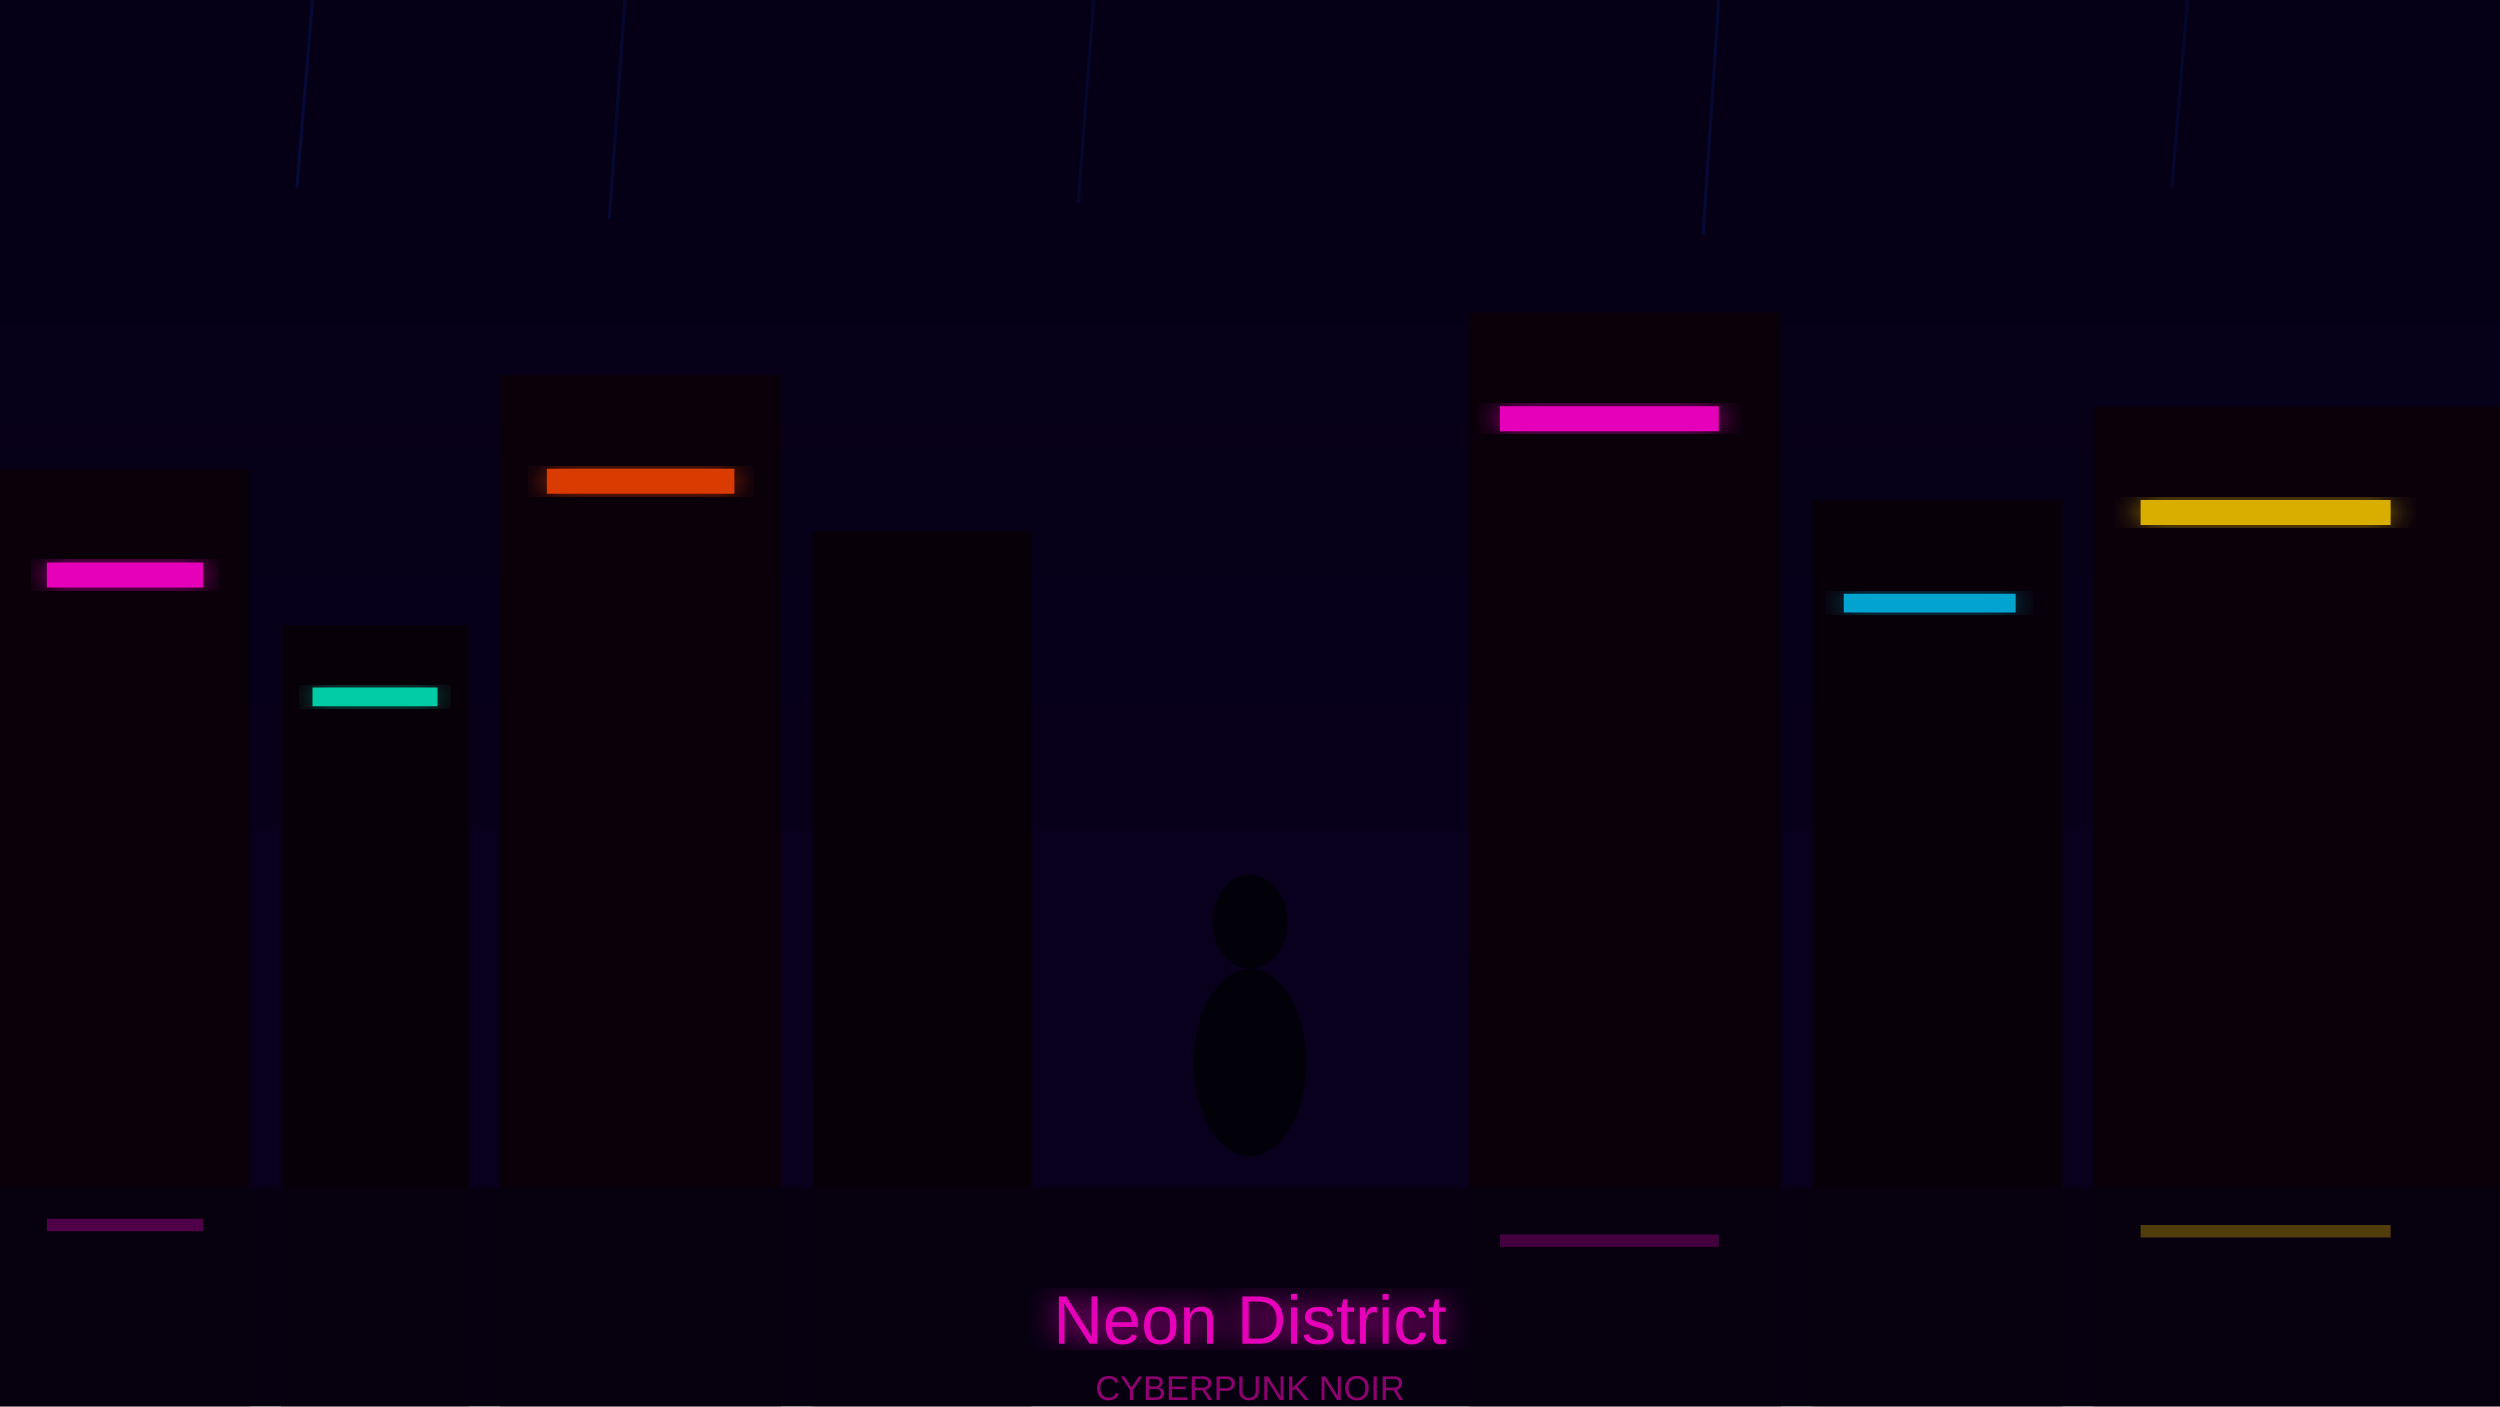
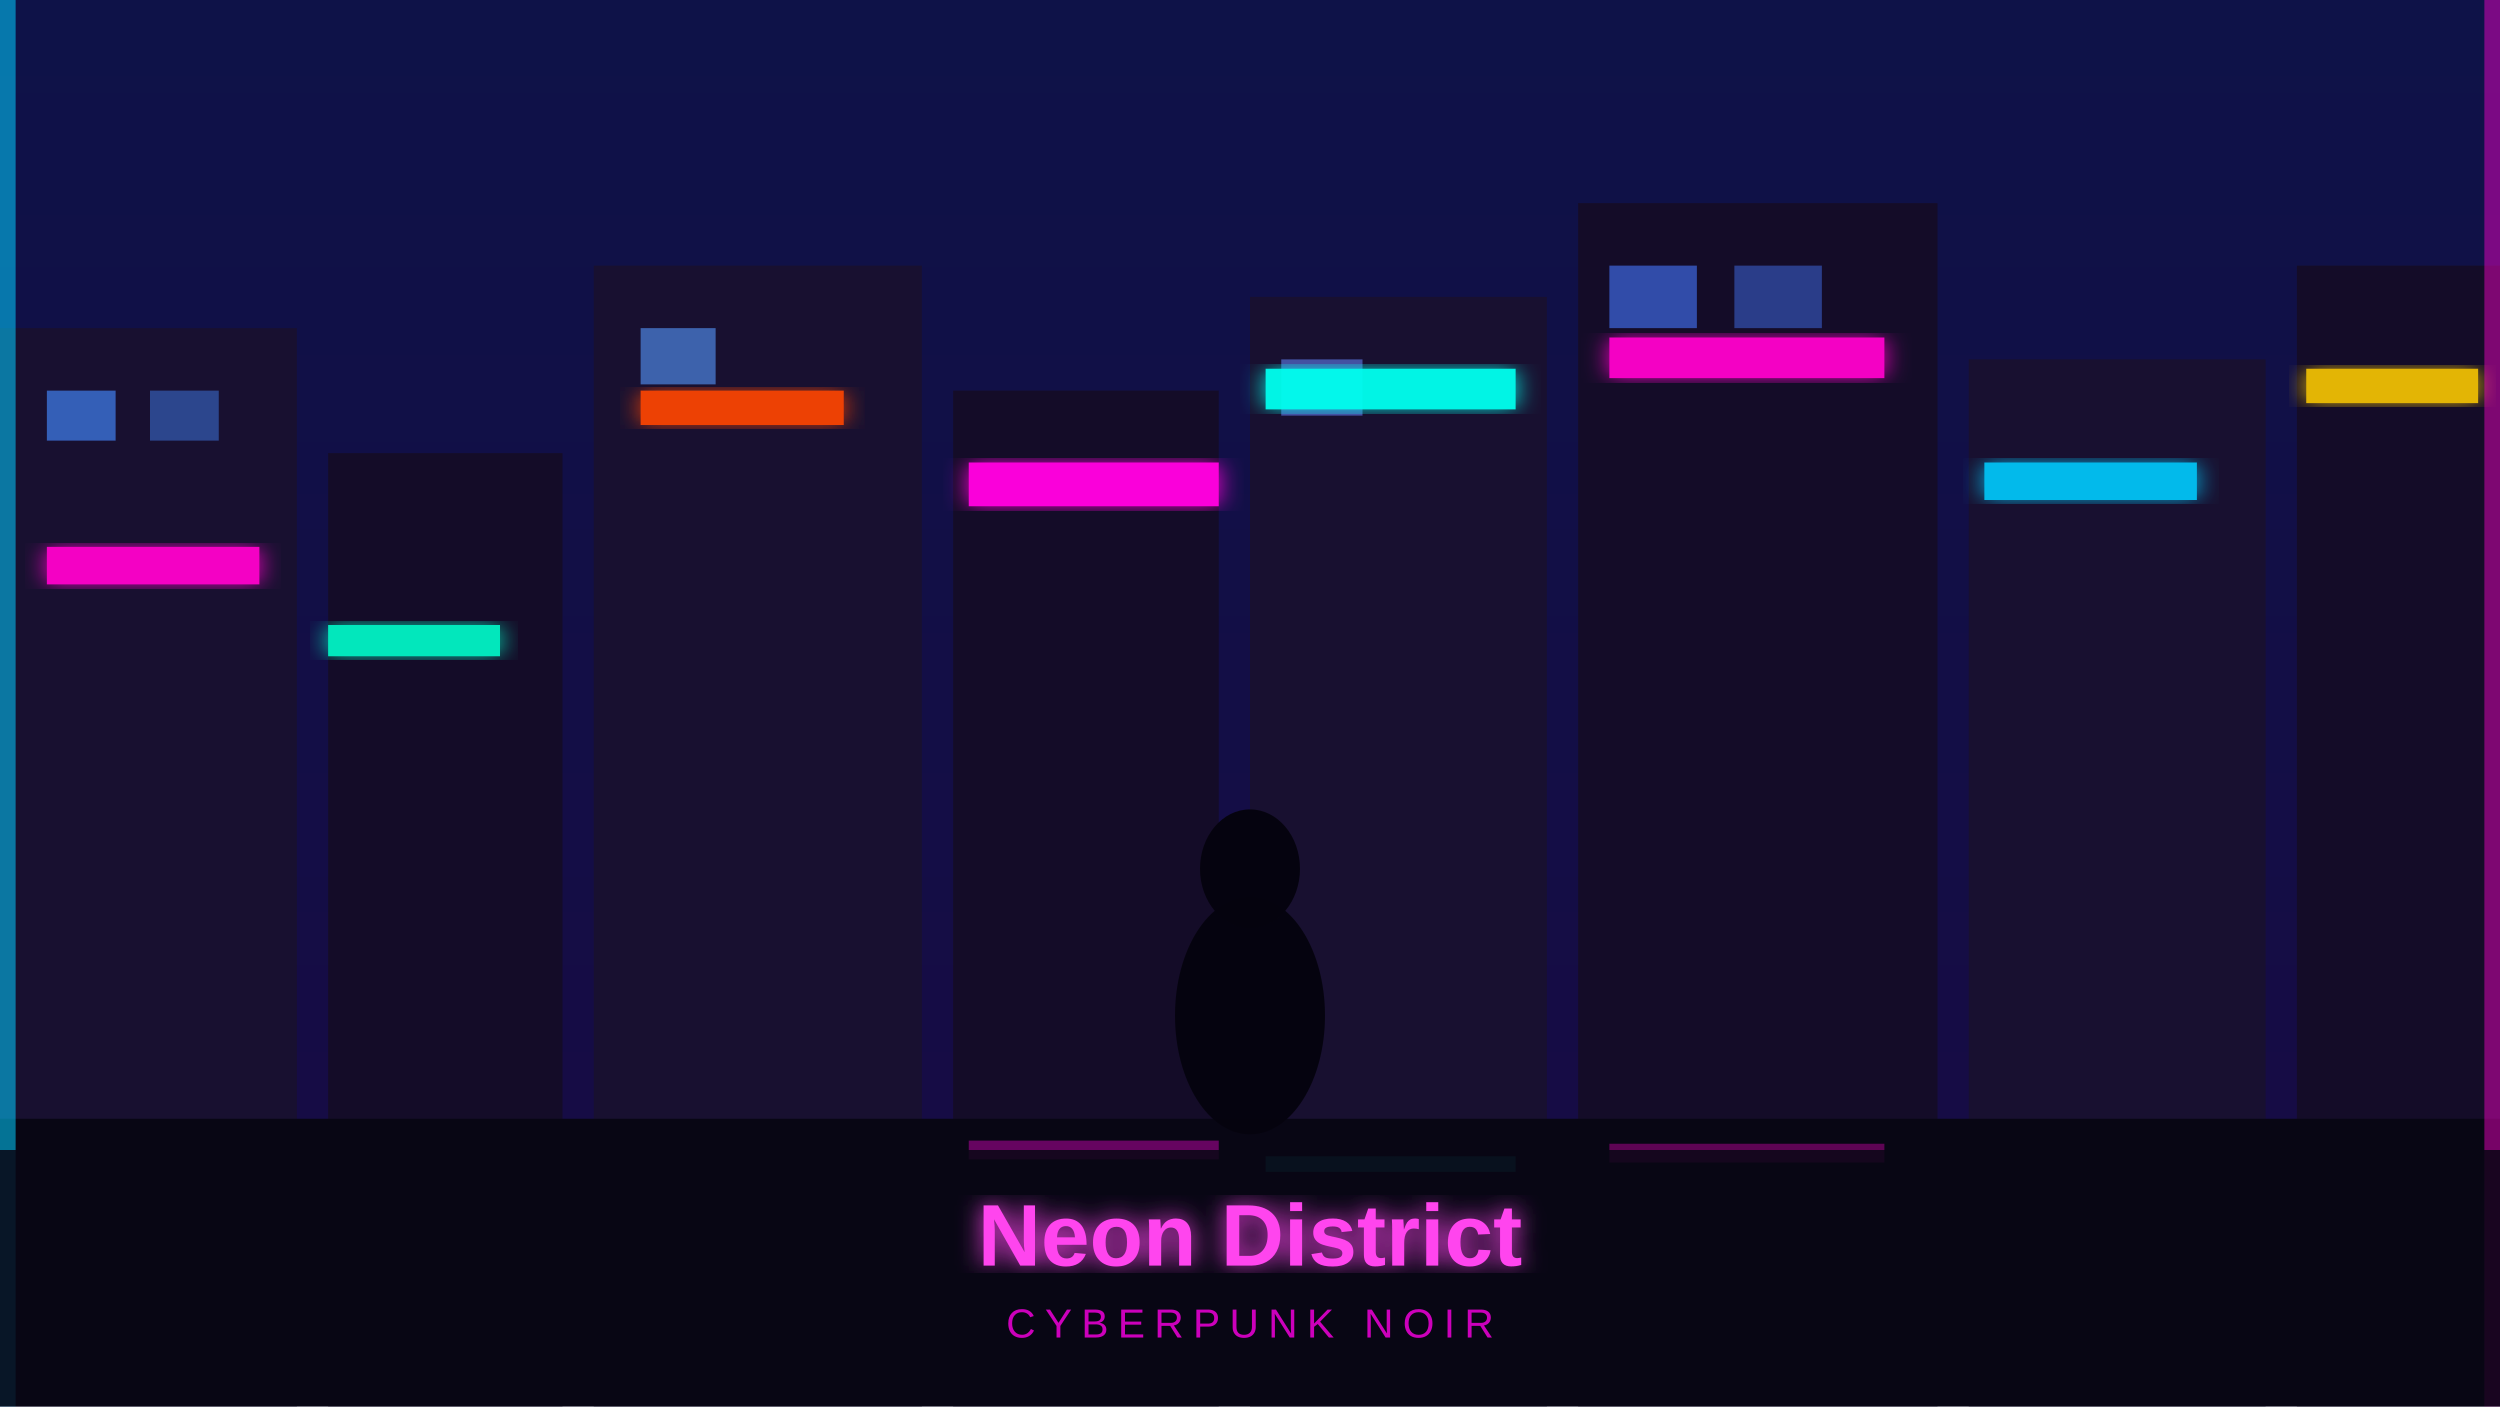
<svg xmlns="http://www.w3.org/2000/svg" viewBox="0 0 800 450">
  <defs>
    <linearGradient id="bg" x1="0%" y1="0%" x2="0%" y2="100%">
-       <stop offset="0%" style="stop-color:#050015" />
-       <stop offset="100%" style="stop-color:#0a0020" />
+       <stop offset="0%" style="stop-color:#0e1248" />
+       <stop offset="100%" style="stop-color:#180a44" />
    </linearGradient>
    <filter id="glow">
-       <feGaussianBlur stdDeviation="5" result="b" />
+       <feGaussianBlur stdDeviation="4" result="b" />
      <feMerge>
        <feMergeNode in="b" />
        <feMergeNode in="SourceGraphic" />
      </feMerge>
    </filter>
-     <filter id="softglow">
-       <feGaussianBlur stdDeviation="8" />
-     </filter>
  </defs>
  <rect width="800" height="450" fill="url(#bg)" />
-   <line x1="100" y1="0" x2="95" y2="60" stroke="#0044ff" stroke-width="1" opacity="0.15" />
-   <line x1="200" y1="0" x2="195" y2="70" stroke="#0044ff" stroke-width="1" opacity="0.12" />
-   <line x1="350" y1="0" x2="345" y2="65" stroke="#0044ff" stroke-width="1" opacity="0.1" />
-   <line x1="550" y1="0" x2="545" y2="75" stroke="#0044ff" stroke-width="1" opacity="0.13" />
-   <line x1="700" y1="0" x2="695" y2="60" stroke="#0044ff" stroke-width="1" opacity="0.11" />
-   <rect x="0" y="150" width="80" height="300" fill="#0a000a" />
-   <rect x="90" y="200" width="60" height="250" fill="#080008" />
-   <rect x="160" y="120" width="90" height="330" fill="#0a000a" />
-   <rect x="260" y="170" width="70" height="280" fill="#080008" />
-   <rect x="470" y="100" width="100" height="350" fill="#0a000a" />
-   <rect x="580" y="160" width="80" height="290" fill="#080008" />
-   <rect x="670" y="130" width="130" height="320" fill="#0a000a" />
-   <rect x="15" y="180" width="50" height="8" fill="#ff00cc" opacity="0.9" filter="url(#glow)" />
-   <rect x="100" y="220" width="40" height="6" fill="#00ffcc" opacity="0.8" filter="url(#glow)" />
-   <rect x="175" y="150" width="60" height="8" fill="#ff4400" opacity="0.85" filter="url(#glow)" />
-   <rect x="480" y="130" width="70" height="8" fill="#ff00cc" opacity="0.9" filter="url(#glow)" />
-   <rect x="590" y="190" width="55" height="6" fill="#00ccff" opacity="0.8" filter="url(#glow)" />
-   <rect x="685" y="160" width="80" height="8" fill="#ffcc00" opacity="0.85" filter="url(#glow)" />
-   <rect x="0" y="380" width="800" height="70" fill="#050010" opacity="0.9" />
-   <rect x="15" y="390" width="50" height="4" fill="#ff00cc" opacity="0.3" />
-   <rect x="480" y="395" width="70" height="4" fill="#ff00cc" opacity="0.25" />
-   <rect x="685" y="392" width="80" height="4" fill="#ffcc00" opacity="0.3" />
-   <ellipse cx="400" cy="340" rx="18" ry="30" fill="#020008" />
-   <ellipse cx="400" cy="295" rx="12" ry="15" fill="#020008" />
-   <text x="400" y="430" font-family="Arial,sans-serif" font-size="22" fill="#ff00cc" text-anchor="middle" opacity="0.9" filter="url(#glow)">Neon District</text>
-   <text x="400" y="448" font-family="Arial,sans-serif" font-size="11" fill="#cc0099" text-anchor="middle" opacity="0.7">CYBERPUNK NOIR</text>
+   <rect x="0" y="105" width="95" height="345" fill="#181030" />
+   <rect x="105" y="145" width="75" height="305" fill="#140c28" />
+   <rect x="190" y="85" width="105" height="365" fill="#181030" />
+   <rect x="305" y="125" width="85" height="325" fill="#140c28" />
+   <rect x="400" y="95" width="95" height="355" fill="#181030" />
+   <rect x="505" y="65" width="115" height="385" fill="#140c28" />
+   <rect x="630" y="115" width="95" height="335" fill="#181030" />
+   <rect x="735" y="85" width="65" height="365" fill="#140c28" />
+   <rect x="15" y="125" width="22" height="16" fill="#4488ff" opacity="0.65" />
+   <rect x="48" y="125" width="22" height="16" fill="#4488ff" opacity="0.45" />
+   <rect x="205" y="105" width="24" height="18" fill="#5599ff" opacity="0.6" />
+   <rect x="410" y="115" width="26" height="18" fill="#6688ff" opacity="0.55" />
+   <rect x="515" y="85" width="28" height="20" fill="#4477ff" opacity="0.6" />
+   <rect x="555" y="85" width="28" height="20" fill="#4477ff" opacity="0.45" />
+   <rect x="310" y="148" width="80" height="14" fill="#ff00dd" opacity="0.98" filter="url(#glow)" />
+   <rect x="405" y="118" width="80" height="13" fill="#00ffee" opacity="0.95" filter="url(#glow)" />
+   <rect x="205" y="125" width="65" height="11" fill="#ff4400" opacity="0.92" filter="url(#glow)" />
+   <rect x="15" y="175" width="68" height="12" fill="#ff00cc" opacity="0.95" filter="url(#glow)" />
+   <rect x="105" y="200" width="55" height="10" fill="#00ffcc" opacity="0.9" filter="url(#glow)" />
+   <rect x="515" y="108" width="88" height="13" fill="#ff00cc" opacity="0.95" filter="url(#glow)" />
+   <rect x="635" y="148" width="68" height="12" fill="#00ccff" opacity="0.9" filter="url(#glow)" />
+   <rect x="738" y="118" width="55" height="11" fill="#ffcc00" opacity="0.88" filter="url(#glow)" />
+   <rect x="0" y="358" width="800" height="92" fill="#080614" />
+   <rect x="310" y="365" width="80" height="6" fill="#ff00dd" opacity="0.38" />
+   <rect x="405" y="370" width="80" height="5" fill="#00ffee" opacity="0.3" />
+   <rect x="515" y="366" width="88" height="6" fill="#ff00cc" opacity="0.35" />
+   <ellipse cx="400" cy="325" rx="24" ry="38" fill="#05030e" opacity="0.98" />
+   <ellipse cx="400" cy="278" rx="16" ry="19" fill="#05030e" opacity="0.98" />
+   <rect x="0" y="0" width="5" height="450" fill="#00ccff" opacity="0.55" />
+   <rect x="795" y="0" width="5" height="450" fill="#ff00cc" opacity="0.45" />
+   <rect x="0" y="368" width="800" height="82" fill="#080614" opacity="0.85" />
+   <text x="400" y="405" font-family="Arial,sans-serif" font-size="28" fill="#ff44ee" text-anchor="middle" font-weight="bold" filter="url(#glow)">Neon District</text>
+   <text x="400" y="428" font-family="Arial,sans-serif" font-size="13" fill="#cc00bb" text-anchor="middle" letter-spacing="3">CYBERPUNK NOIR</text>
</svg>
